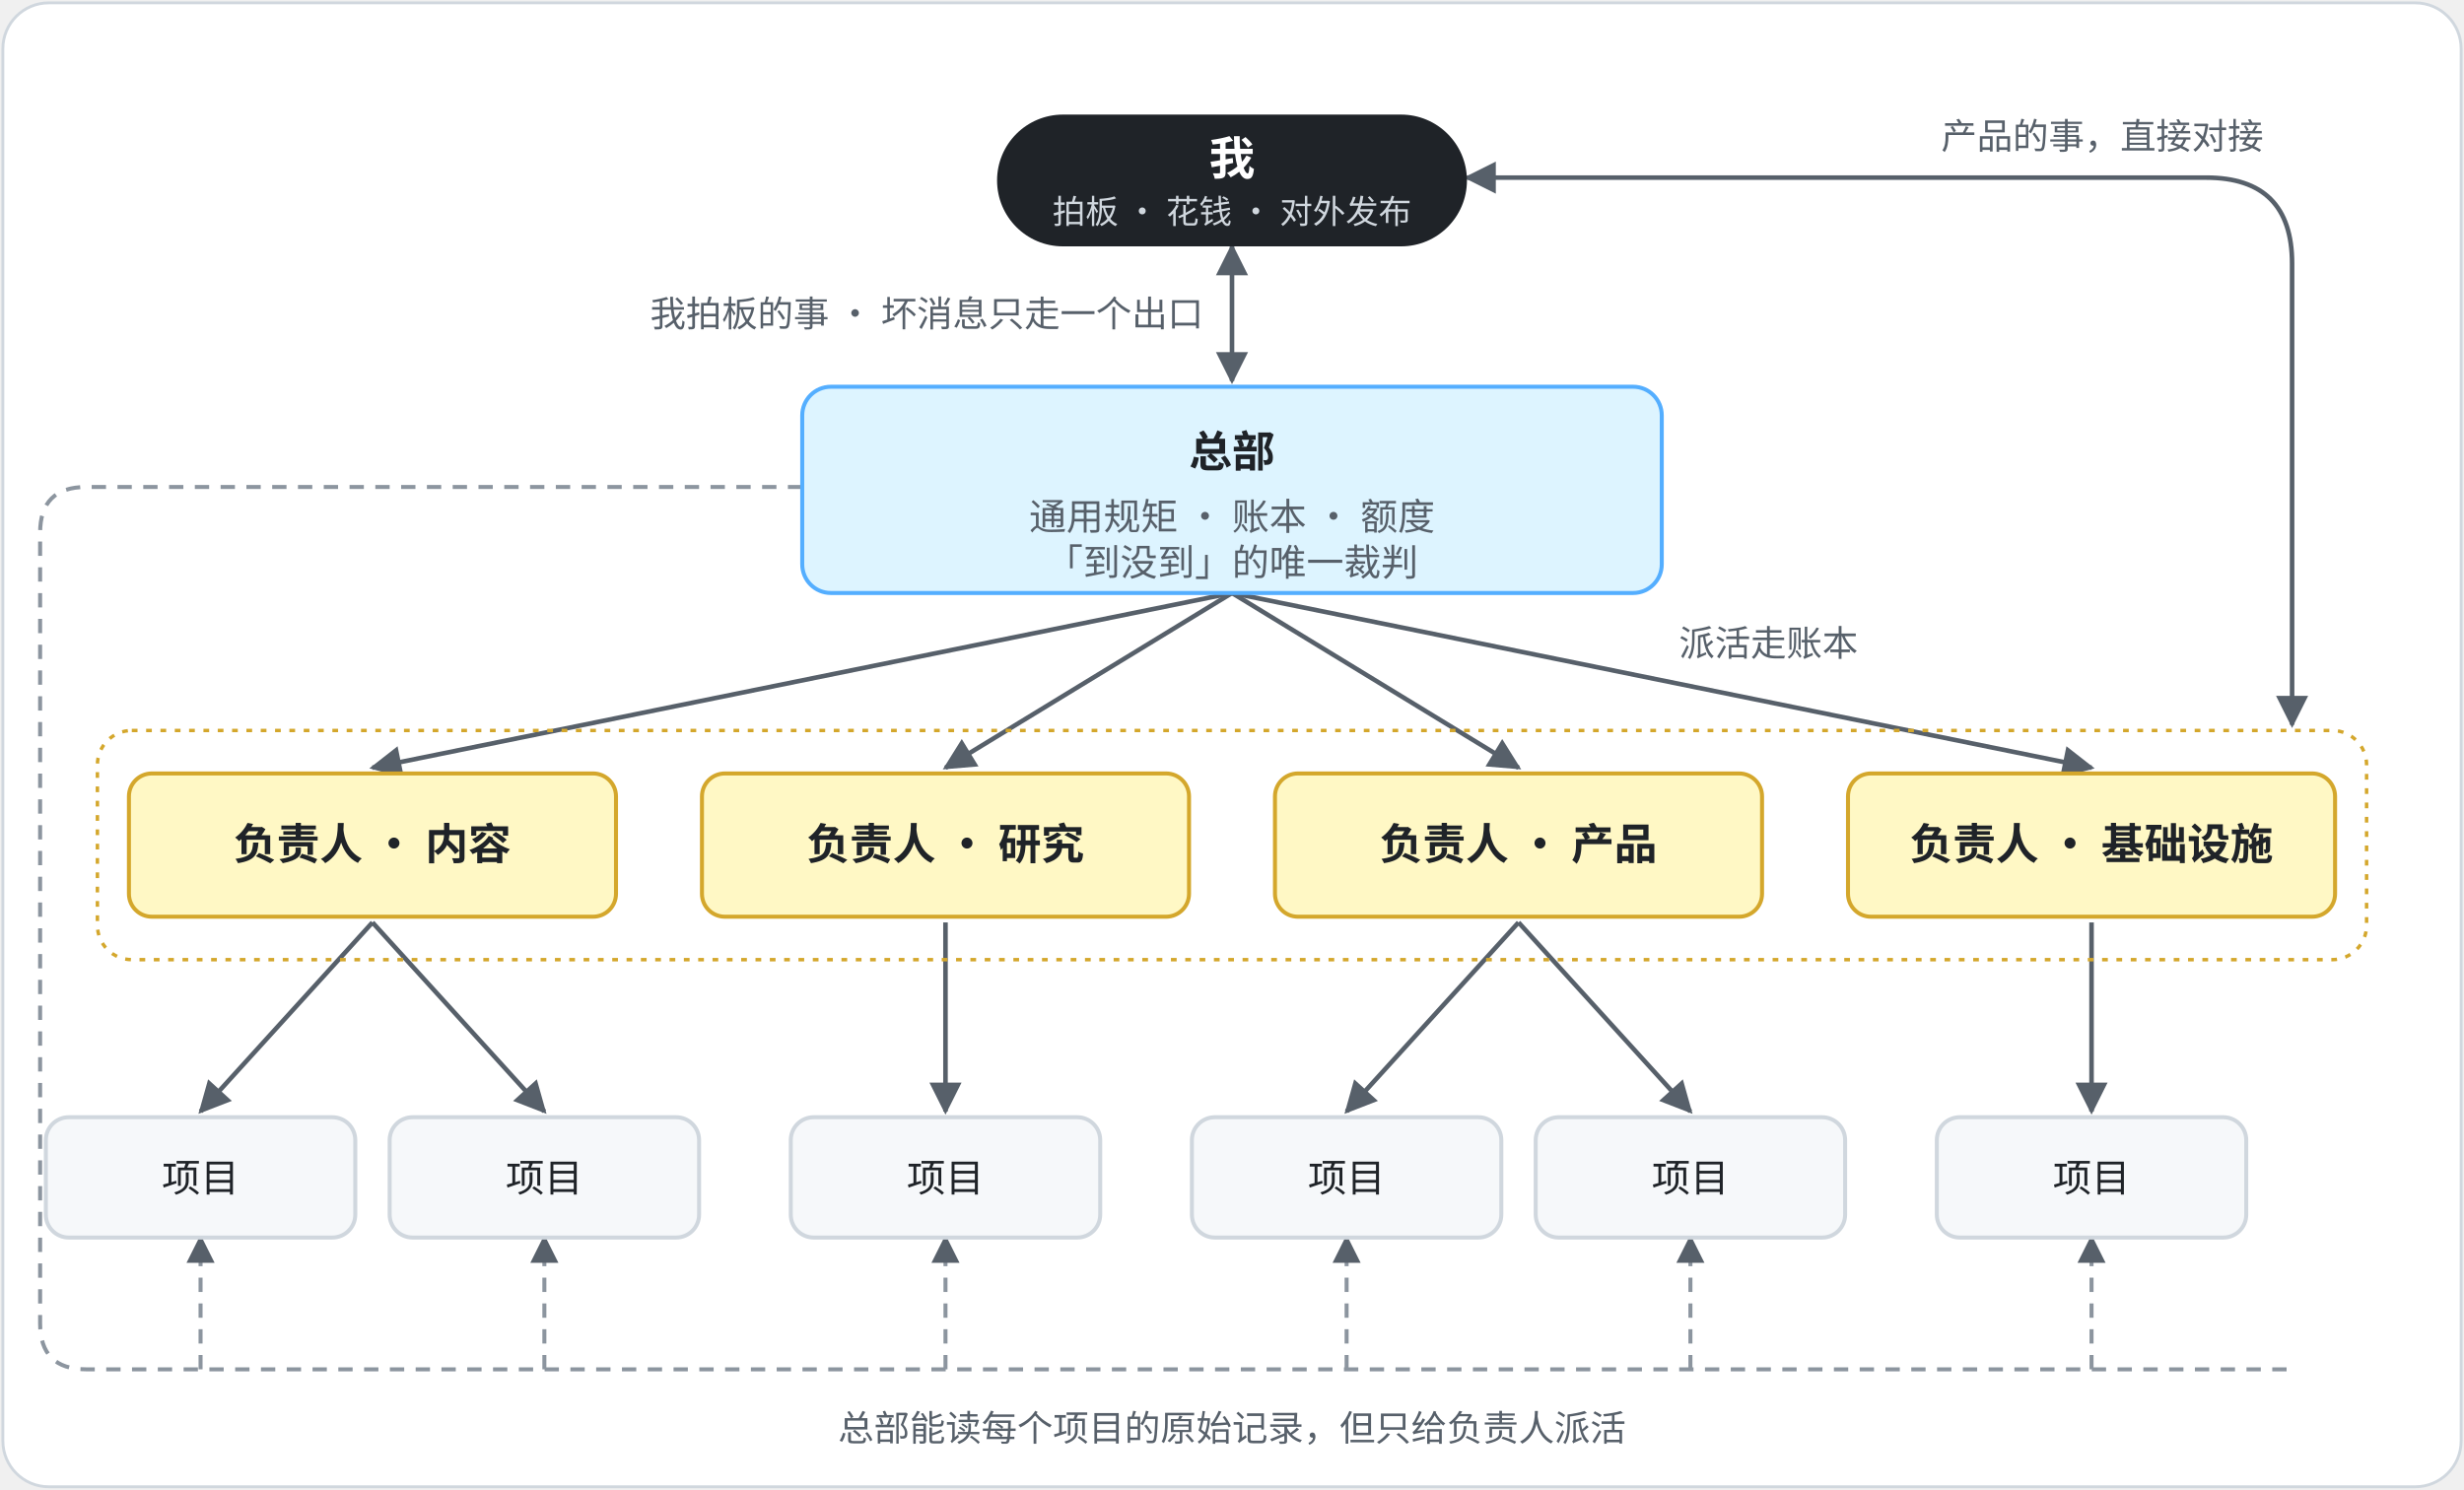
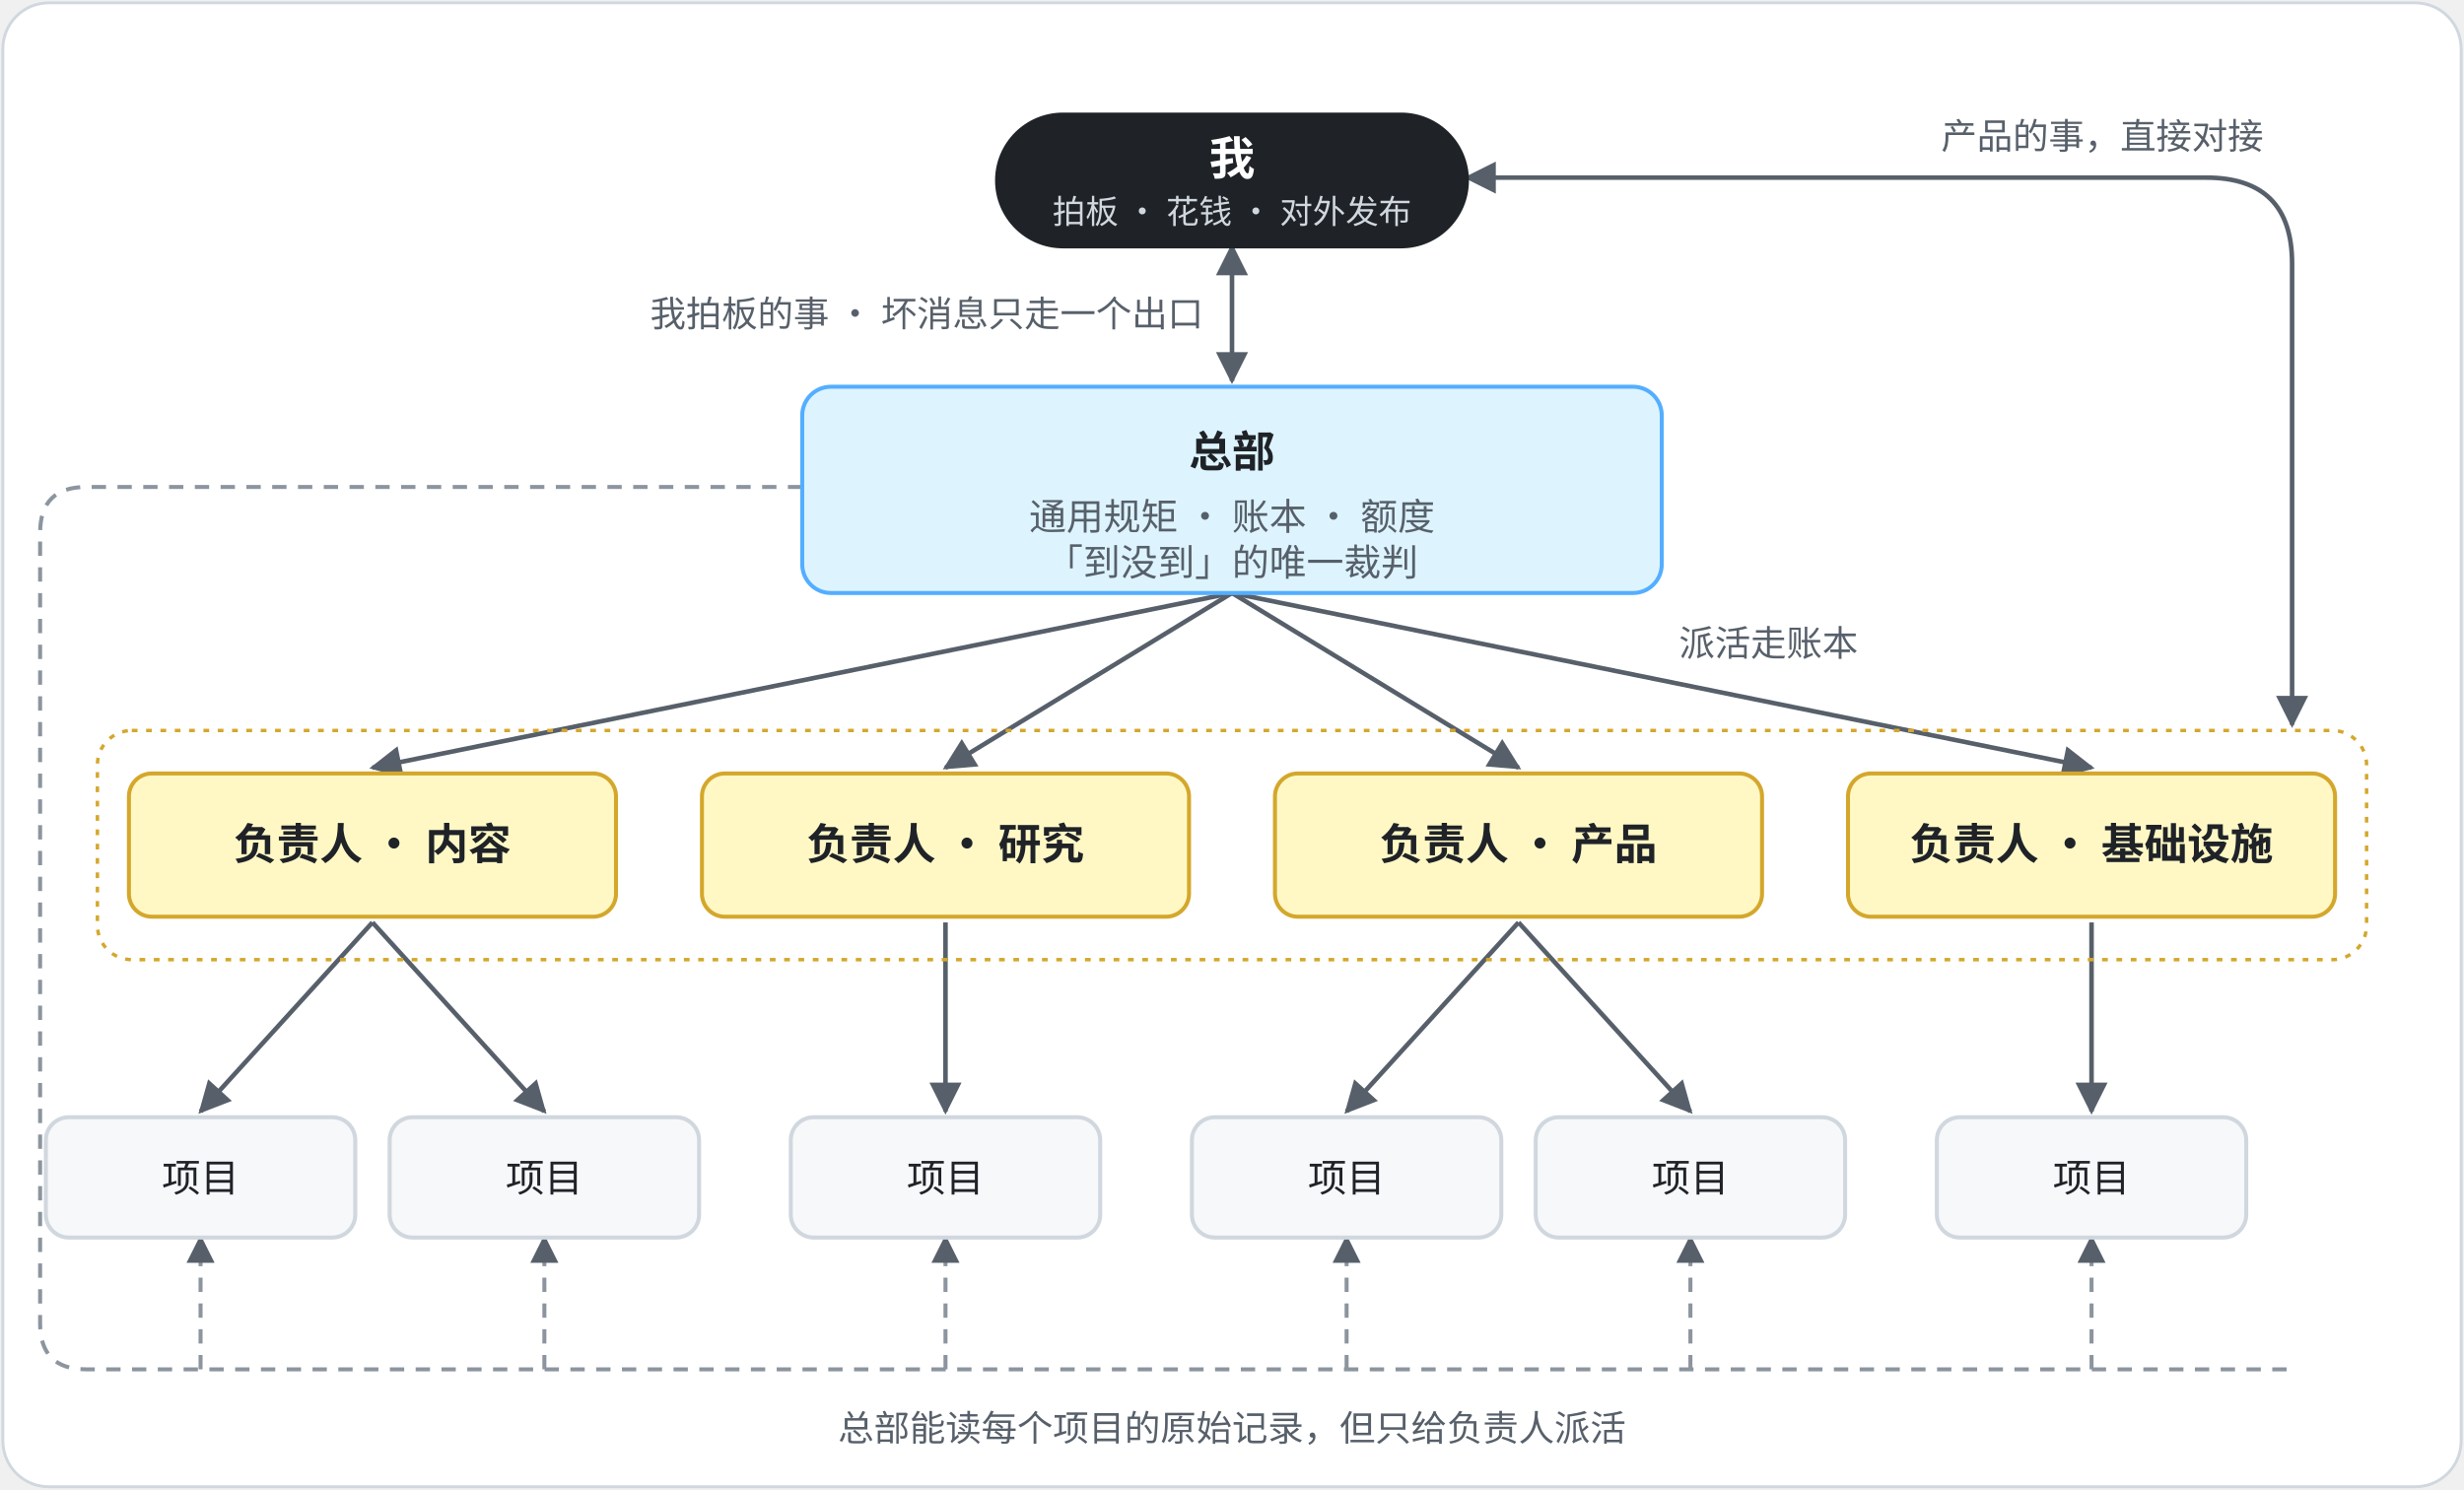
<svg xmlns="http://www.w3.org/2000/svg" viewBox="0 0 860 520" width="860" height="520" role="img" aria-label="组织架构：我在最上面，下面是总部、四位负责人（内容、研究、产品、基础设施）和各自的项目。我拍板的事和坏消息走总部，产品的事直接找负责人。总部只给负责人派活，能读每个项目的原始记录。">
  <defs>
    <marker id="a" viewBox="0 0 10 10" refX="9" refY="5" markerWidth="7" markerHeight="7" orient="auto-start-reverse">
      <path d="M0,0 L10,5 L0,10 z" fill="#57606a" />
    </marker>
-     <style>text{font-family:-apple-system, BlinkMacSystemFont, 'Segoe UI', 'PingFang SC', 'Noto Sans CJK SC', 'Microsoft YaHei', Helvetica, Arial, sans-serif;fill:#1f2328} .s{font-size:13px;fill:#57606a} .b{font-size:15px;font-weight:600} .l{font-size:12.5px;fill:#57606a} .h{stroke:#ffffff;stroke-width:5px;stroke-linejoin:round;paint-order:stroke} .e{stroke:#57606a;stroke-width:1.6;fill:none} .d{stroke:#8c959f;stroke-width:1.4;fill:none;stroke-dasharray:5 4}</style>
+     <marker id="r" viewBox="0 0 10 10" refX="9" refY="5" markerWidth="7" markerHeight="7" orient="auto-start-reverse">
+       <path d="M0,0 L10,5 L0,10 z" fill="#ff8182" />
+     </marker>
+     <pattern id="hatch" width="6" height="6" patternUnits="userSpaceOnUse" patternTransform="rotate(45)">
+       <rect width="6" height="6" fill="#f6f8fa" />
+       <line x1="0" y1="0" x2="0" y2="6" stroke="#d0d7de" stroke-width="3" />
+     </pattern>
+     <style>text{font-family:-apple-system, BlinkMacSystemFont, 'Segoe UI', 'PingFang SC', 'Noto Sans CJK SC', 'Microsoft YaHei', Helvetica, Arial, sans-serif;fill:#1f2328} .s{font-size:13px;fill:#57606a} .b{font-size:15px;font-weight:600} .t{font-size:14px} .l{font-size:12.5px;fill:#57606a} .h{stroke:#ffffff;stroke-width:5px;stroke-linejoin:round;paint-order:stroke} .e{stroke:#57606a;stroke-width:1.6;fill:none} .d{stroke:#8c959f;stroke-width:1.4;fill:none;stroke-dasharray:5 4} .x{stroke:#ff8182;stroke-width:1.6;fill:none;stroke-dasharray:5 4}</style>
  </defs>
  <rect x="1" y="1" width="858" height="518" rx="16" fill="#ffffff" stroke="#d0d7de" />
-   <path class="e" d="M430,86 L430,133" marker-start="url(#a)" marker-end="url(#a)" />
+   <path class="e" d="M430,86 L430,133" marker-end="url(#a)" marker-start="url(#a)" />
  <text class="l" x="420" y="114" text-anchor="end">我拍板的事 · 坏消息只走一个出口</text>
-   <path class="e" d="M512,62 L770,62 Q800,62 800,92 L800,253" marker-start="url(#a)" marker-end="url(#a)" />
+   <path class="e" d="M512,62 L770,62 Q800,62 800,92 L800,253" marker-end="url(#a)" marker-start="url(#a)" />
  <text class="l" x="790" y="52" text-anchor="end">产品的事，直接对接</text>
  <path class="e" d="M430,207 L130,268" marker-end="url(#a)" />
  <path class="e" d="M430,207 L330,268" marker-end="url(#a)" />
  <path class="e" d="M430,207 L530,268" marker-end="url(#a)" />
  <path class="e" d="M430,207 L730,268" marker-end="url(#a)" />
-   <text class="l h" x="586" y="229">派活走账本</text>
+   <text class="l h" x="586" y="229" text-anchor="start">派活走账本</text>
  <path class="e" d="M130,322 L70,388" marker-end="url(#a)" />
  <path class="e" d="M130,322 L190,388" marker-end="url(#a)" />
  <path class="e" d="M330,322 L330,388" marker-end="url(#a)" />
  <path class="e" d="M530,322 L470,388" marker-end="url(#a)" />
  <path class="e" d="M530,322 L590,388" marker-end="url(#a)" />
  <path class="e" d="M730,322 L730,388" marker-end="url(#a)" />
  <path class="d" d="M280,170 L30,170 Q14,170 14,186 L14,462 Q14,478 30,478 L800,478" />
  <path class="d" d="M70,478 L70,432" marker-end="url(#a)" />
  <path class="d" d="M190,478 L190,432" marker-end="url(#a)" />
  <path class="d" d="M330,478 L330,432" marker-end="url(#a)" />
  <path class="d" d="M470,478 L470,432" marker-end="url(#a)" />
  <path class="d" d="M590,478 L590,432" marker-end="url(#a)" />
  <path class="d" d="M730,478 L730,432" marker-end="url(#a)" />
  <text class="l" x="430" y="503" text-anchor="middle">总部能读每个项目的原始记录，但只给负责人派活</text>
-   <rect x="348" y="40" width="164" height="46" rx="23" fill="#1f2328" />
-   <text x="430" y="61" text-anchor="middle" style="font-size:16px;font-weight:700;fill:#ffffff">我</text>
-   <text x="430" y="78" text-anchor="middle" style="font-size:11.5px;fill:#d0d7de">拍板 · 花钱 · 对外发布</text>
+   <rect x="348" y="40" width="164" height="46" rx="23" fill="#1f2328" stroke="#1f2328" stroke-width="1.4" />
+   <text class="t" x="430" y="61" text-anchor="middle" style="font-size:16px;font-weight:700;fill:#ffffff">我</text>
+   <text class="t" x="430" y="78" text-anchor="middle" style="font-size:11.5px;fill:#d0d7de">拍板 · 花钱 · 对外发布</text>
  <rect x="280" y="135" width="300" height="72" rx="10" fill="#ddf4ff" stroke="#54aeff" stroke-width="1.4" />
  <text class="b" x="430" y="163" text-anchor="middle">总部</text>
  <text class="s" x="430" y="185" text-anchor="middle">通用规矩 · 账本 · 额度</text>
  <text class="s" x="430" y="201" text-anchor="middle">「到没到」的唯一裁判</text>
  <rect x="34" y="255" width="792" height="80" rx="12" fill="none" stroke="#d4a72c" stroke-width="1.2" stroke-dasharray="2 3" />
  <rect x="45" y="270" width="170" height="50" rx="8" fill="#fff8c5" stroke="#d4a72c" stroke-width="1.4" />
  <text class="b" x="130" y="300" text-anchor="middle">负责人 · 内容</text>
  <rect x="245" y="270" width="170" height="50" rx="8" fill="#fff8c5" stroke="#d4a72c" stroke-width="1.4" />
  <text class="b" x="330" y="300" text-anchor="middle">负责人 · 研究</text>
  <rect x="445" y="270" width="170" height="50" rx="8" fill="#fff8c5" stroke="#d4a72c" stroke-width="1.4" />
  <text class="b" x="530" y="300" text-anchor="middle">负责人 · 产品</text>
  <rect x="645" y="270" width="170" height="50" rx="8" fill="#fff8c5" stroke="#d4a72c" stroke-width="1.4" />
  <text class="b" x="730" y="300" text-anchor="middle">负责人 · 基础设施</text>
  <rect x="16" y="390" width="108" height="42" rx="8" fill="#f6f8fa" stroke="#d0d7de" stroke-width="1.4" />
-   <text x="70" y="416" text-anchor="middle" style="font-size:13.5px">项目</text>
+   <text class="t" x="70" y="416" text-anchor="middle" style="font-size:13.5px">项目</text>
  <rect x="136" y="390" width="108" height="42" rx="8" fill="#f6f8fa" stroke="#d0d7de" stroke-width="1.4" />
-   <text x="190" y="416" text-anchor="middle" style="font-size:13.5px">项目</text>
+   <text class="t" x="190" y="416" text-anchor="middle" style="font-size:13.5px">项目</text>
  <rect x="276" y="390" width="108" height="42" rx="8" fill="#f6f8fa" stroke="#d0d7de" stroke-width="1.4" />
-   <text x="330" y="416" text-anchor="middle" style="font-size:13.5px">项目</text>
+   <text class="t" x="330" y="416" text-anchor="middle" style="font-size:13.5px">项目</text>
  <rect x="416" y="390" width="108" height="42" rx="8" fill="#f6f8fa" stroke="#d0d7de" stroke-width="1.4" />
-   <text x="470" y="416" text-anchor="middle" style="font-size:13.5px">项目</text>
+   <text class="t" x="470" y="416" text-anchor="middle" style="font-size:13.5px">项目</text>
  <rect x="536" y="390" width="108" height="42" rx="8" fill="#f6f8fa" stroke="#d0d7de" stroke-width="1.4" />
-   <text x="590" y="416" text-anchor="middle" style="font-size:13.5px">项目</text>
+   <text class="t" x="590" y="416" text-anchor="middle" style="font-size:13.5px">项目</text>
  <rect x="676" y="390" width="108" height="42" rx="8" fill="#f6f8fa" stroke="#d0d7de" stroke-width="1.4" />
-   <text x="730" y="416" text-anchor="middle" style="font-size:13.5px">项目</text>
+   <text class="t" x="730" y="416" text-anchor="middle" style="font-size:13.5px">项目</text>
</svg>
